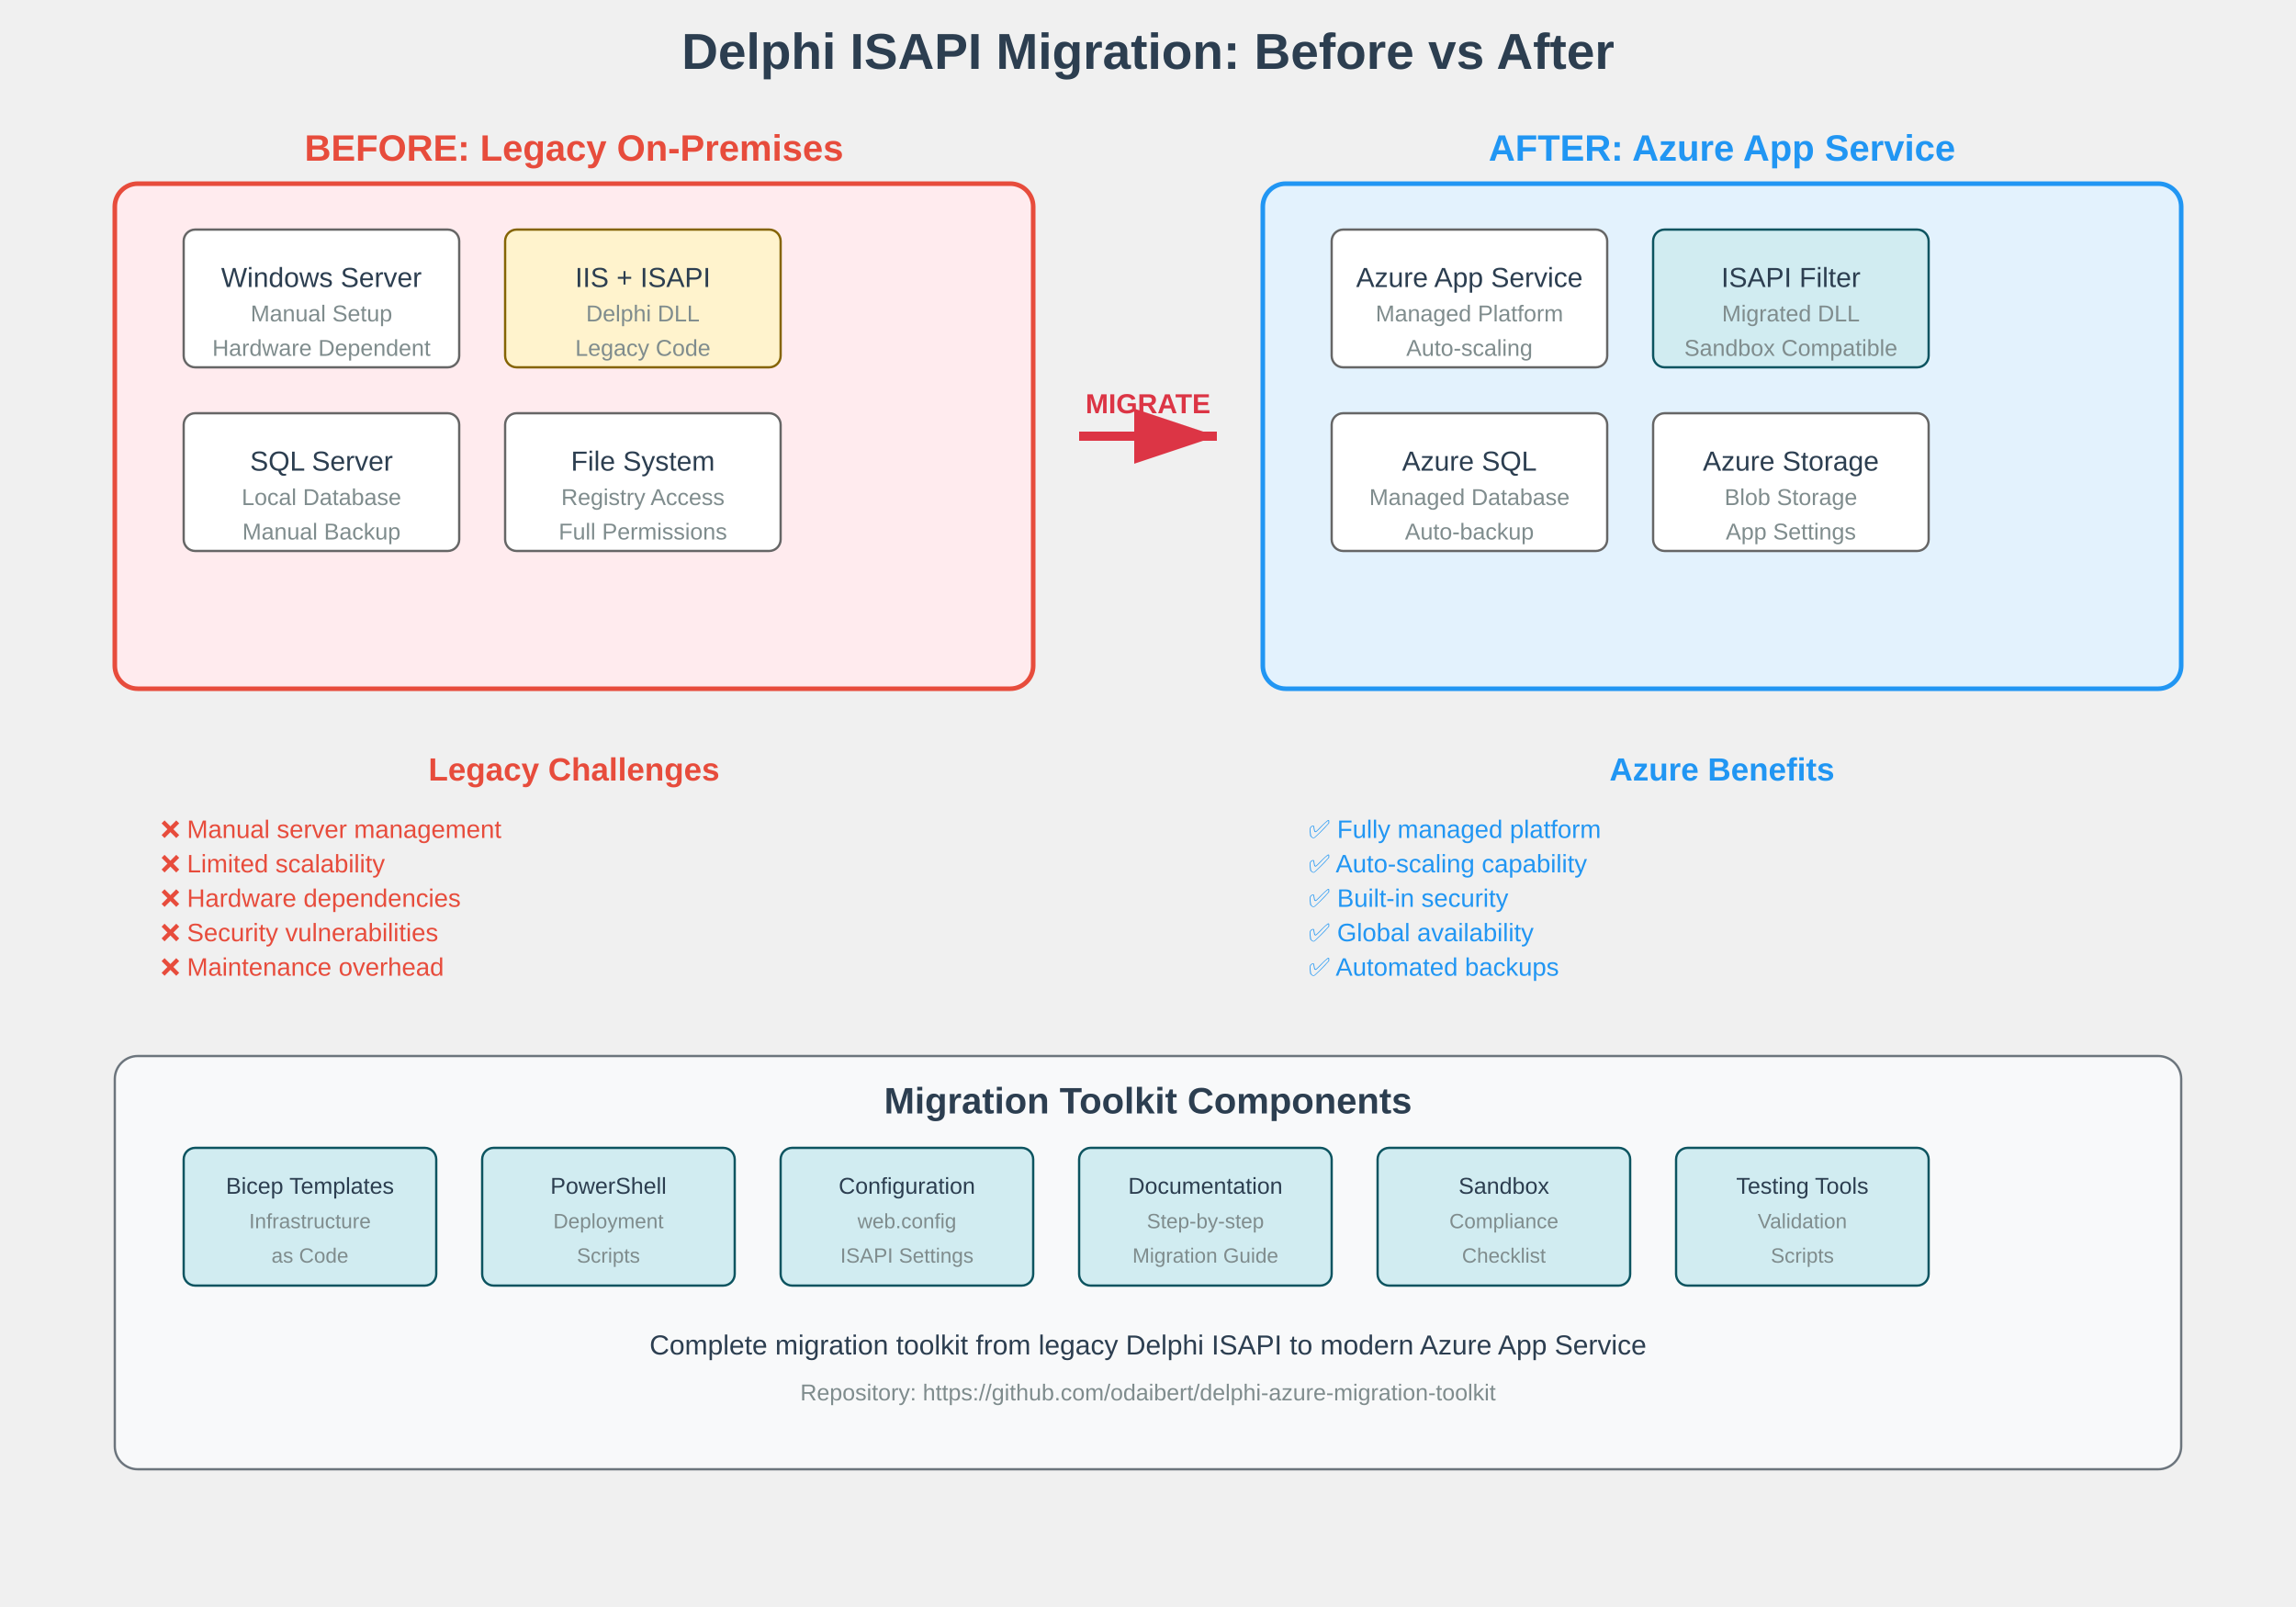
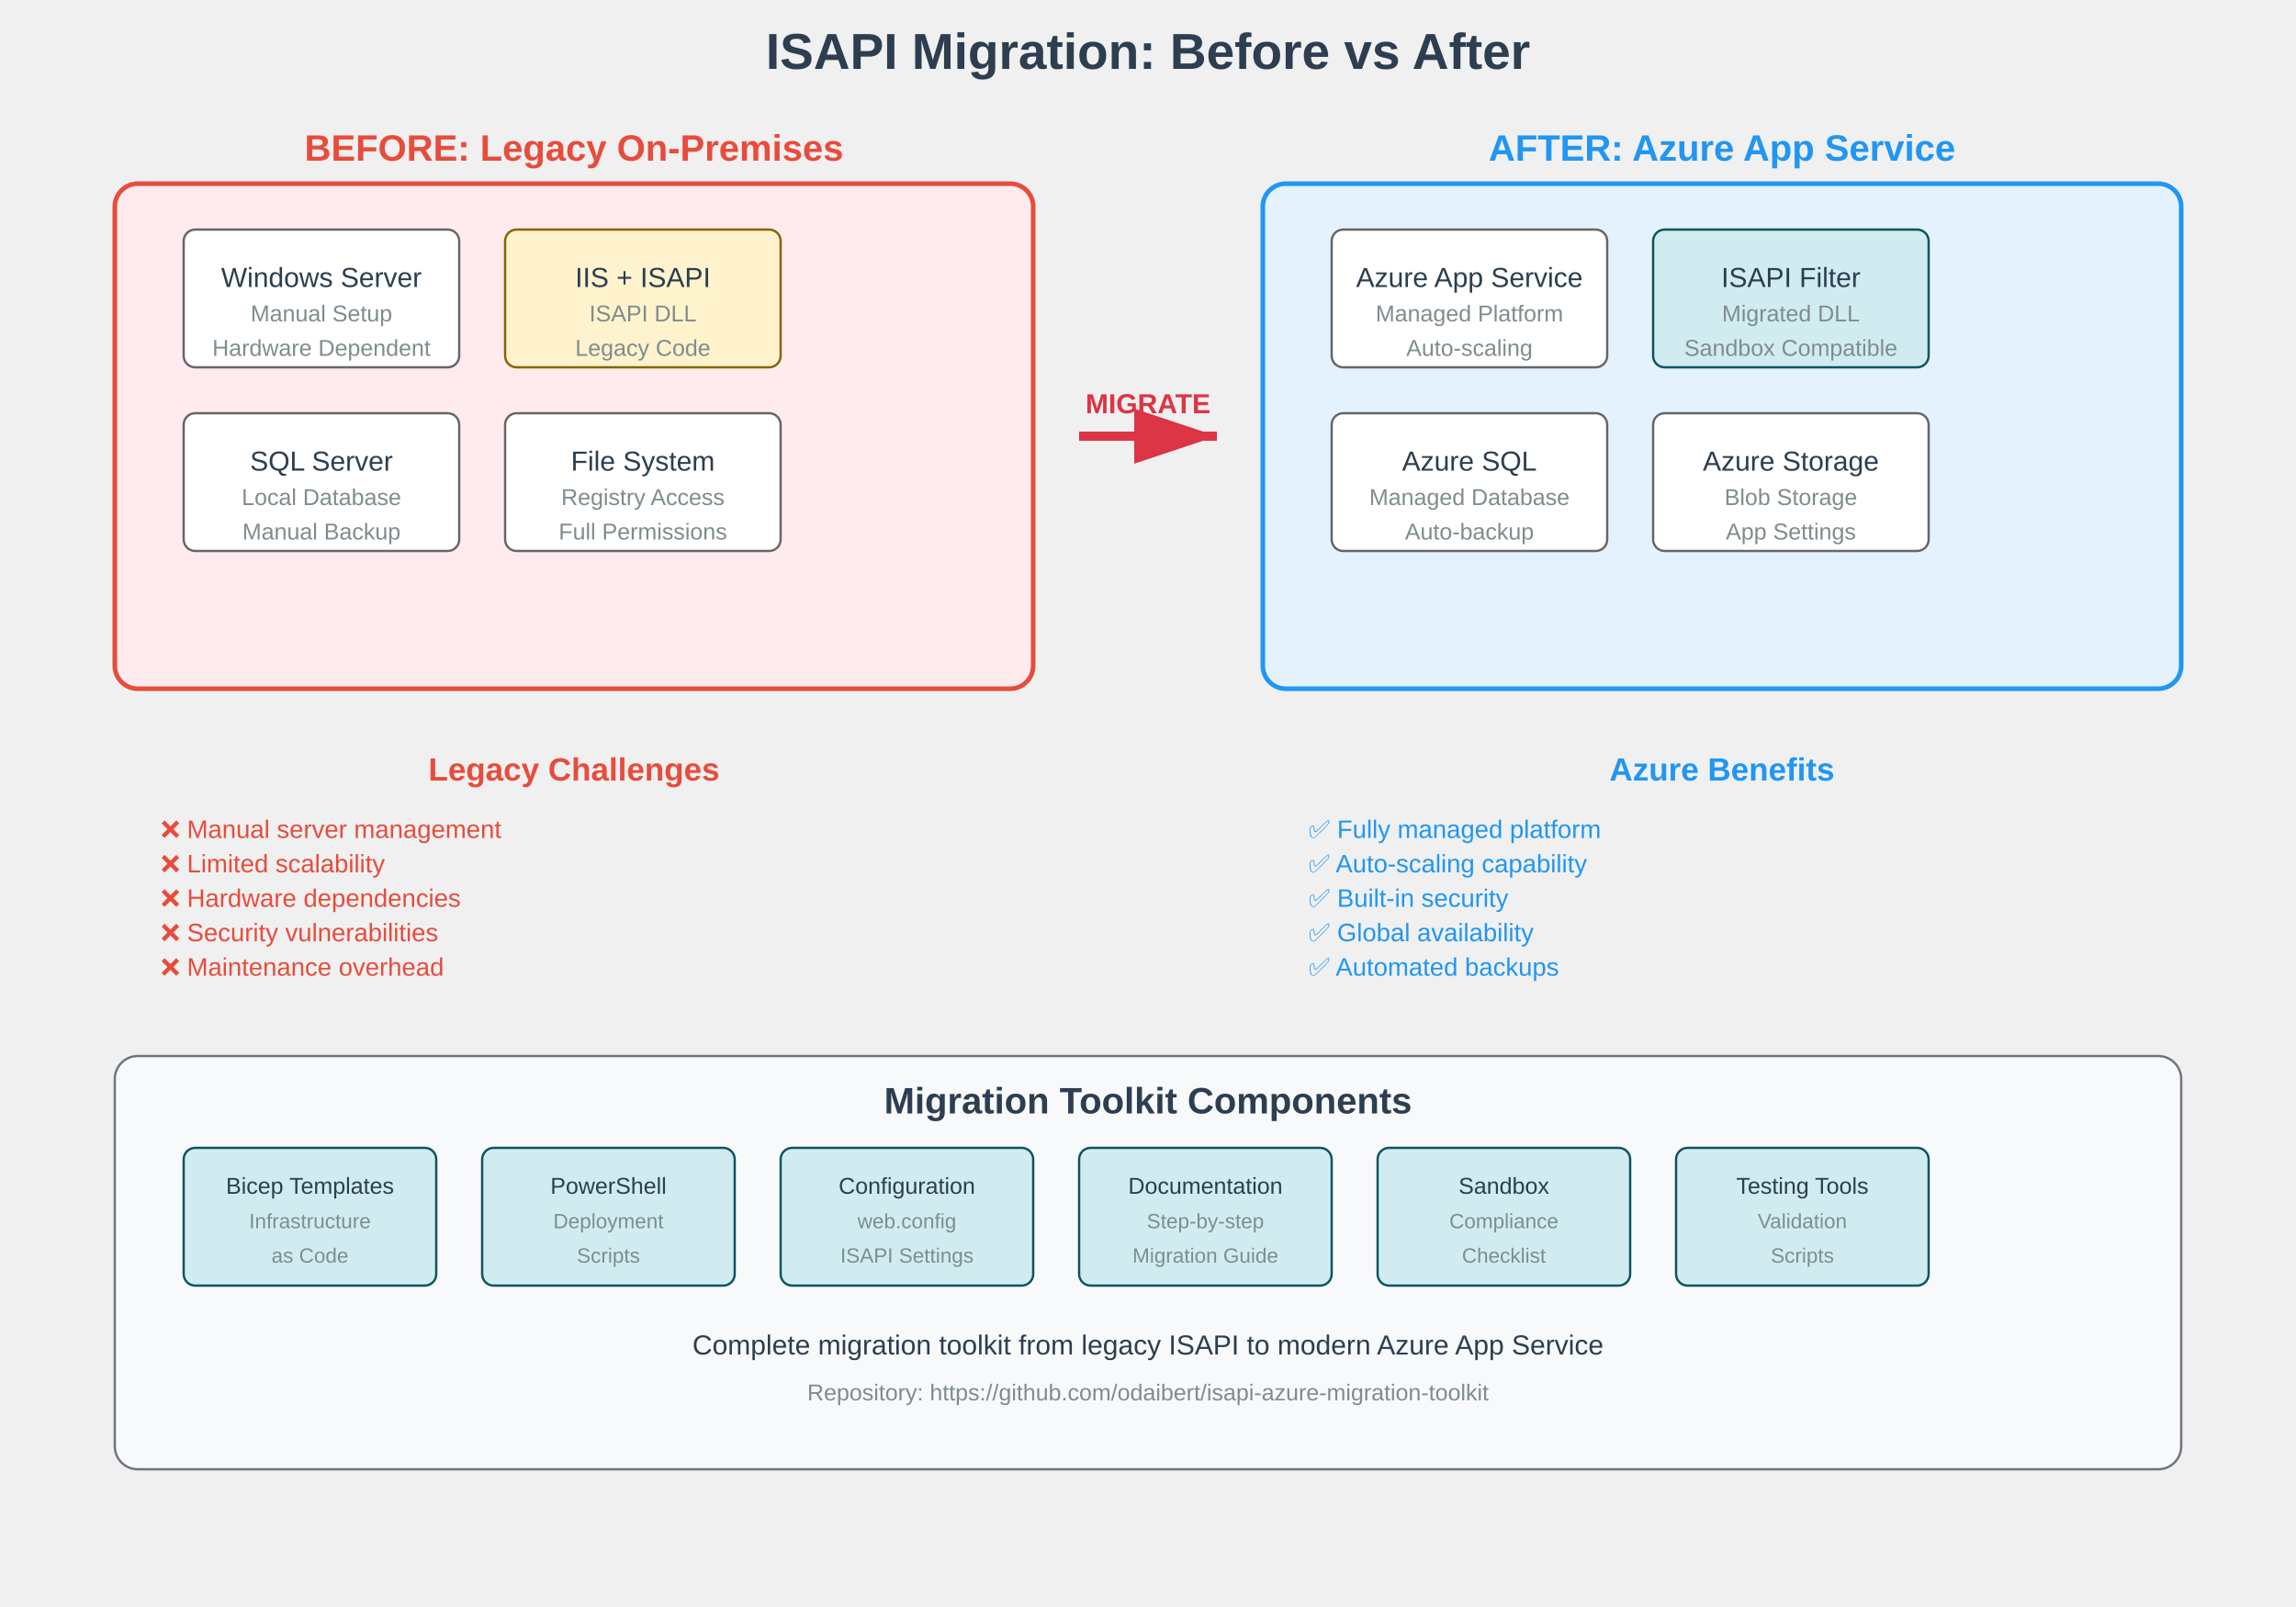
<svg xmlns="http://www.w3.org/2000/svg" width="1000" height="700">
-   <text x="500" y="30" text-anchor="middle" font-family="Arial" font-size="22" font-weight="bold" fill="#2c3e50">Delphi ISAPI Migration: Before vs After</text>
+   <text x="500" y="30" text-anchor="middle" font-family="Arial" font-size="22" font-weight="bold" fill="#2c3e50">ISAPI Migration: Before vs After</text>
  <text x="250" y="70" text-anchor="middle" font-family="Arial" font-size="16" font-weight="bold" fill="#e74c3c">BEFORE: Legacy On-Premises</text>
  <rect x="50" y="80" width="400" height="220" rx="10" fill="#ffebee" stroke="#e74c3c" stroke-width="2" />
  <rect x="80" y="100" width="120" height="60" rx="5" fill="#ffffff" stroke="#666666" stroke-width="1" />
  <text x="140" y="125" text-anchor="middle" font-family="Arial" font-size="12" fill="#2c3e50">Windows Server</text>
  <text x="140" y="140" text-anchor="middle" font-family="Arial" font-size="10" fill="#7f8c8d">Manual Setup</text>
  <text x="140" y="155" text-anchor="middle" font-family="Arial" font-size="10" fill="#7f8c8d">Hardware Dependent</text>
  <rect x="220" y="100" width="120" height="60" rx="5" fill="#fff3cd" stroke="#856404" stroke-width="1" />
  <text x="280" y="125" text-anchor="middle" font-family="Arial" font-size="12" fill="#2c3e50">IIS + ISAPI</text>
-   <text x="280" y="140" text-anchor="middle" font-family="Arial" font-size="10" fill="#7f8c8d">Delphi DLL</text>
+   <text x="280" y="140" text-anchor="middle" font-family="Arial" font-size="10" fill="#7f8c8d">ISAPI DLL</text>
  <text x="280" y="155" text-anchor="middle" font-family="Arial" font-size="10" fill="#7f8c8d">Legacy Code</text>
  <rect x="80" y="180" width="120" height="60" rx="5" fill="#ffffff" stroke="#666666" stroke-width="1" />
  <text x="140" y="205" text-anchor="middle" font-family="Arial" font-size="12" fill="#2c3e50">SQL Server</text>
  <text x="140" y="220" text-anchor="middle" font-family="Arial" font-size="10" fill="#7f8c8d">Local Database</text>
  <text x="140" y="235" text-anchor="middle" font-family="Arial" font-size="10" fill="#7f8c8d">Manual Backup</text>
  <rect x="220" y="180" width="120" height="60" rx="5" fill="#ffffff" stroke="#666666" stroke-width="1" />
  <text x="280" y="205" text-anchor="middle" font-family="Arial" font-size="12" fill="#2c3e50">File System</text>
  <text x="280" y="220" text-anchor="middle" font-family="Arial" font-size="10" fill="#7f8c8d">Registry Access</text>
  <text x="280" y="235" text-anchor="middle" font-family="Arial" font-size="10" fill="#7f8c8d">Full Permissions</text>
  <path d="M 470 190 L 530 190" stroke="#dc3545" stroke-width="4" fill="none" marker-end="url(#arrow)" />
  <text x="500" y="180" text-anchor="middle" font-family="Arial" font-size="12" font-weight="bold" fill="#dc3545">MIGRATE</text>
  <text x="750" y="70" text-anchor="middle" font-family="Arial" font-size="16" font-weight="bold" fill="#2196f3">AFTER: Azure App Service</text>
  <rect x="550" y="80" width="400" height="220" rx="10" fill="#e3f2fd" stroke="#2196f3" stroke-width="2" />
  <rect x="580" y="100" width="120" height="60" rx="5" fill="#ffffff" stroke="#666666" stroke-width="1" />
  <text x="640" y="125" text-anchor="middle" font-family="Arial" font-size="12" fill="#2c3e50">Azure App Service</text>
  <text x="640" y="140" text-anchor="middle" font-family="Arial" font-size="10" fill="#7f8c8d">Managed Platform</text>
  <text x="640" y="155" text-anchor="middle" font-family="Arial" font-size="10" fill="#7f8c8d">Auto-scaling</text>
  <rect x="720" y="100" width="120" height="60" rx="5" fill="#d1ecf1" stroke="#0c5460" stroke-width="1" />
  <text x="780" y="125" text-anchor="middle" font-family="Arial" font-size="12" fill="#2c3e50">ISAPI Filter</text>
  <text x="780" y="140" text-anchor="middle" font-family="Arial" font-size="10" fill="#7f8c8d">Migrated DLL</text>
  <text x="780" y="155" text-anchor="middle" font-family="Arial" font-size="10" fill="#7f8c8d">Sandbox Compatible</text>
  <rect x="580" y="180" width="120" height="60" rx="5" fill="#ffffff" stroke="#666666" stroke-width="1" />
  <text x="640" y="205" text-anchor="middle" font-family="Arial" font-size="12" fill="#2c3e50">Azure SQL</text>
  <text x="640" y="220" text-anchor="middle" font-family="Arial" font-size="10" fill="#7f8c8d">Managed Database</text>
  <text x="640" y="235" text-anchor="middle" font-family="Arial" font-size="10" fill="#7f8c8d">Auto-backup</text>
  <rect x="720" y="180" width="120" height="60" rx="5" fill="#ffffff" stroke="#666666" stroke-width="1" />
  <text x="780" y="205" text-anchor="middle" font-family="Arial" font-size="12" fill="#2c3e50">Azure Storage</text>
  <text x="780" y="220" text-anchor="middle" font-family="Arial" font-size="10" fill="#7f8c8d">Blob Storage</text>
  <text x="780" y="235" text-anchor="middle" font-family="Arial" font-size="10" fill="#7f8c8d">App Settings</text>
  <text x="250" y="340" text-anchor="middle" font-family="Arial" font-size="14" font-weight="bold" fill="#e74c3c">Legacy Challenges</text>
  <text x="70" y="365" font-family="Arial" font-size="11" fill="#e74c3c">❌ Manual server management</text>
  <text x="70" y="380" font-family="Arial" font-size="11" fill="#e74c3c">❌ Limited scalability</text>
  <text x="70" y="395" font-family="Arial" font-size="11" fill="#e74c3c">❌ Hardware dependencies</text>
  <text x="70" y="410" font-family="Arial" font-size="11" fill="#e74c3c">❌ Security vulnerabilities</text>
  <text x="70" y="425" font-family="Arial" font-size="11" fill="#e74c3c">❌ Maintenance overhead</text>
  <text x="750" y="340" text-anchor="middle" font-family="Arial" font-size="14" font-weight="bold" fill="#2196f3">Azure Benefits</text>
  <text x="570" y="365" font-family="Arial" font-size="11" fill="#2196f3">✅ Fully managed platform</text>
  <text x="570" y="380" font-family="Arial" font-size="11" fill="#2196f3">✅ Auto-scaling capability</text>
  <text x="570" y="395" font-family="Arial" font-size="11" fill="#2196f3">✅ Built-in security</text>
  <text x="570" y="410" font-family="Arial" font-size="11" fill="#2196f3">✅ Global availability</text>
  <text x="570" y="425" font-family="Arial" font-size="11" fill="#2196f3">✅ Automated backups</text>
  <rect x="50" y="460" width="900" height="180" rx="10" fill="#f8f9fa" stroke="#6c757d" stroke-width="1" />
  <text x="500" y="485" text-anchor="middle" font-family="Arial" font-size="16" font-weight="bold" fill="#2c3e50">Migration Toolkit Components</text>
  <rect x="80" y="500" width="110" height="60" rx="5" fill="#d1ecf1" stroke="#0c5460" stroke-width="1" />
  <text x="135" y="520" text-anchor="middle" font-family="Arial" font-size="10" fill="#2c3e50">Bicep Templates</text>
  <text x="135" y="535" text-anchor="middle" font-family="Arial" font-size="9" fill="#7f8c8d">Infrastructure</text>
  <text x="135" y="550" text-anchor="middle" font-family="Arial" font-size="9" fill="#7f8c8d">as Code</text>
  <rect x="210" y="500" width="110" height="60" rx="5" fill="#d1ecf1" stroke="#0c5460" stroke-width="1" />
  <text x="265" y="520" text-anchor="middle" font-family="Arial" font-size="10" fill="#2c3e50">PowerShell</text>
  <text x="265" y="535" text-anchor="middle" font-family="Arial" font-size="9" fill="#7f8c8d">Deployment</text>
  <text x="265" y="550" text-anchor="middle" font-family="Arial" font-size="9" fill="#7f8c8d">Scripts</text>
  <rect x="340" y="500" width="110" height="60" rx="5" fill="#d1ecf1" stroke="#0c5460" stroke-width="1" />
  <text x="395" y="520" text-anchor="middle" font-family="Arial" font-size="10" fill="#2c3e50">Configuration</text>
  <text x="395" y="535" text-anchor="middle" font-family="Arial" font-size="9" fill="#7f8c8d">web.config</text>
  <text x="395" y="550" text-anchor="middle" font-family="Arial" font-size="9" fill="#7f8c8d">ISAPI Settings</text>
  <rect x="470" y="500" width="110" height="60" rx="5" fill="#d1ecf1" stroke="#0c5460" stroke-width="1" />
  <text x="525" y="520" text-anchor="middle" font-family="Arial" font-size="10" fill="#2c3e50">Documentation</text>
  <text x="525" y="535" text-anchor="middle" font-family="Arial" font-size="9" fill="#7f8c8d">Step-by-step</text>
  <text x="525" y="550" text-anchor="middle" font-family="Arial" font-size="9" fill="#7f8c8d">Migration Guide</text>
  <rect x="600" y="500" width="110" height="60" rx="5" fill="#d1ecf1" stroke="#0c5460" stroke-width="1" />
  <text x="655" y="520" text-anchor="middle" font-family="Arial" font-size="10" fill="#2c3e50">Sandbox</text>
  <text x="655" y="535" text-anchor="middle" font-family="Arial" font-size="9" fill="#7f8c8d">Compliance</text>
  <text x="655" y="550" text-anchor="middle" font-family="Arial" font-size="9" fill="#7f8c8d">Checklist</text>
  <rect x="730" y="500" width="110" height="60" rx="5" fill="#d1ecf1" stroke="#0c5460" stroke-width="1" />
  <text x="785" y="520" text-anchor="middle" font-family="Arial" font-size="10" fill="#2c3e50">Testing Tools</text>
  <text x="785" y="535" text-anchor="middle" font-family="Arial" font-size="9" fill="#7f8c8d">Validation</text>
  <text x="785" y="550" text-anchor="middle" font-family="Arial" font-size="9" fill="#7f8c8d">Scripts</text>
-   <text x="500" y="590" text-anchor="middle" font-family="Arial" font-size="12" fill="#2c3e50">Complete migration toolkit from legacy Delphi ISAPI to modern Azure App Service</text>
-   <text x="500" y="610" text-anchor="middle" font-family="Arial" font-size="10" fill="#7f8c8d">Repository: https://github.com/odaibert/delphi-azure-migration-toolkit</text>
+   <text x="500" y="590" text-anchor="middle" font-family="Arial" font-size="12" fill="#2c3e50">Complete migration toolkit from legacy ISAPI to modern Azure App Service</text>
+   <text x="500" y="610" text-anchor="middle" font-family="Arial" font-size="10" fill="#7f8c8d">Repository: https://github.com/odaibert/isapi-azure-migration-toolkit</text>
  <defs>
    <marker id="arrow" markerWidth="10" markerHeight="10" refX="9" refY="3" orient="auto" markerUnits="strokeWidth">
      <polygon points="0,0 0,6 9,3" fill="#dc3545" />
    </marker>
  </defs>
</svg>
